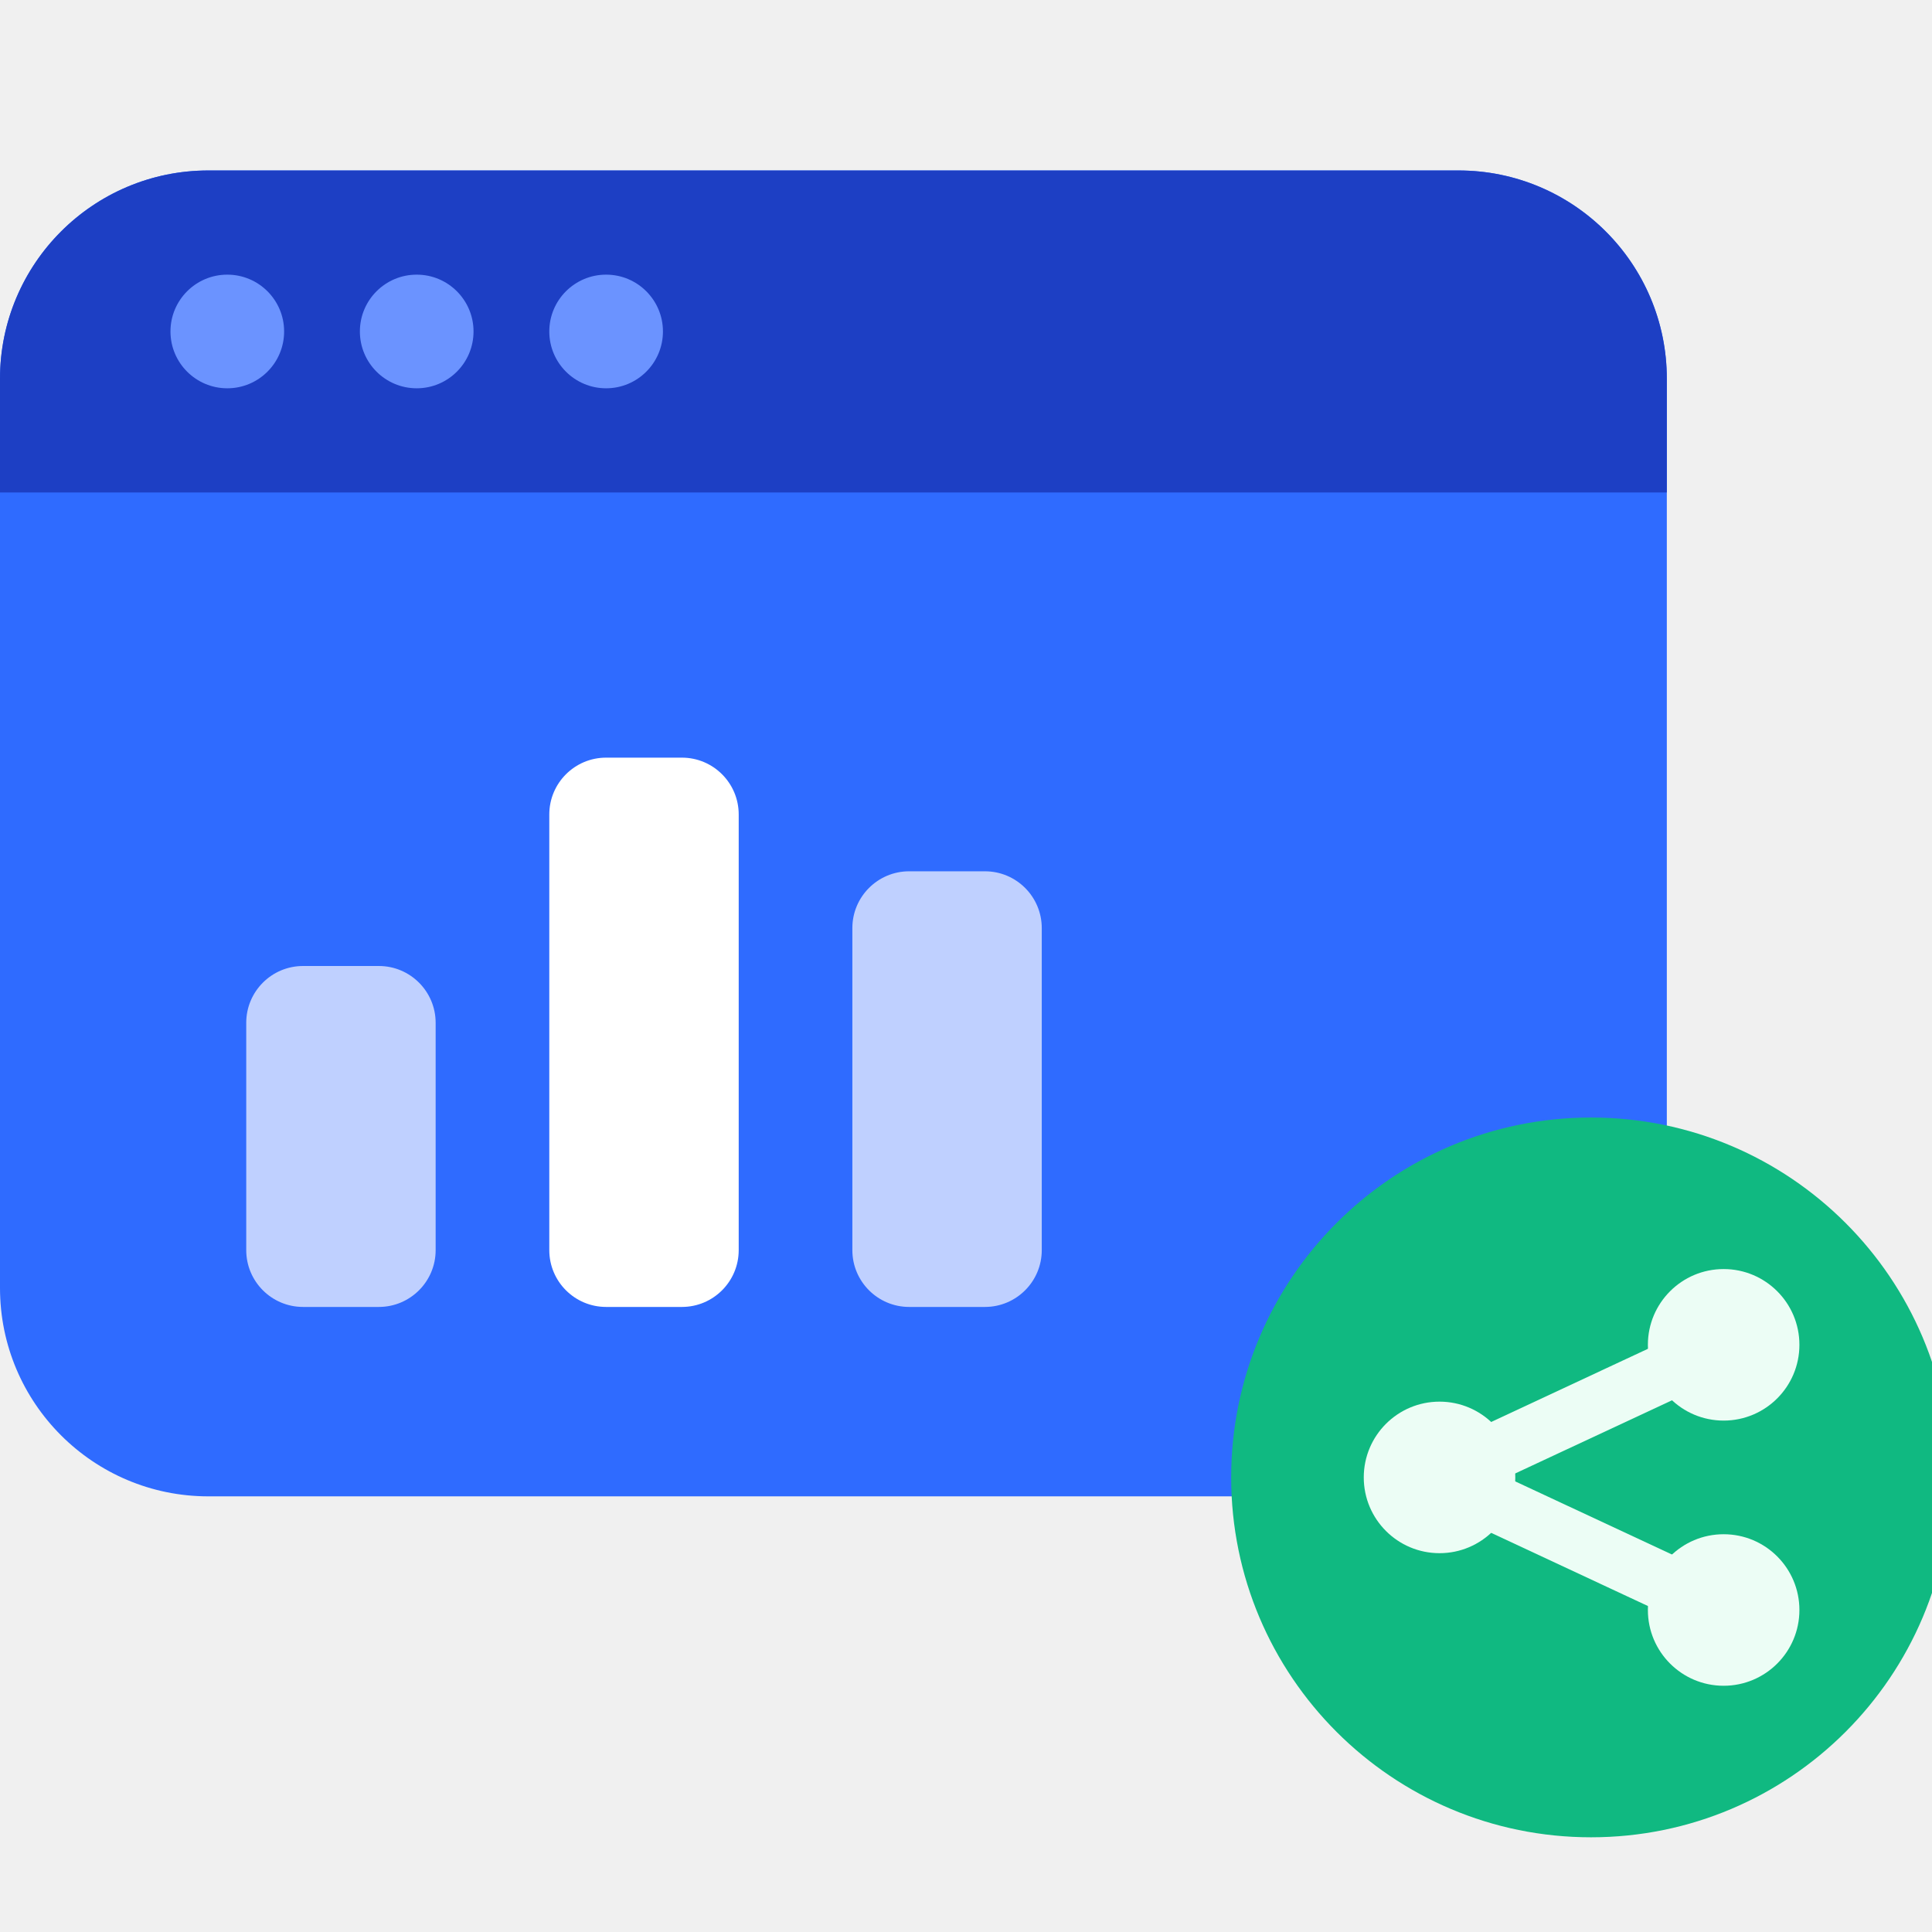
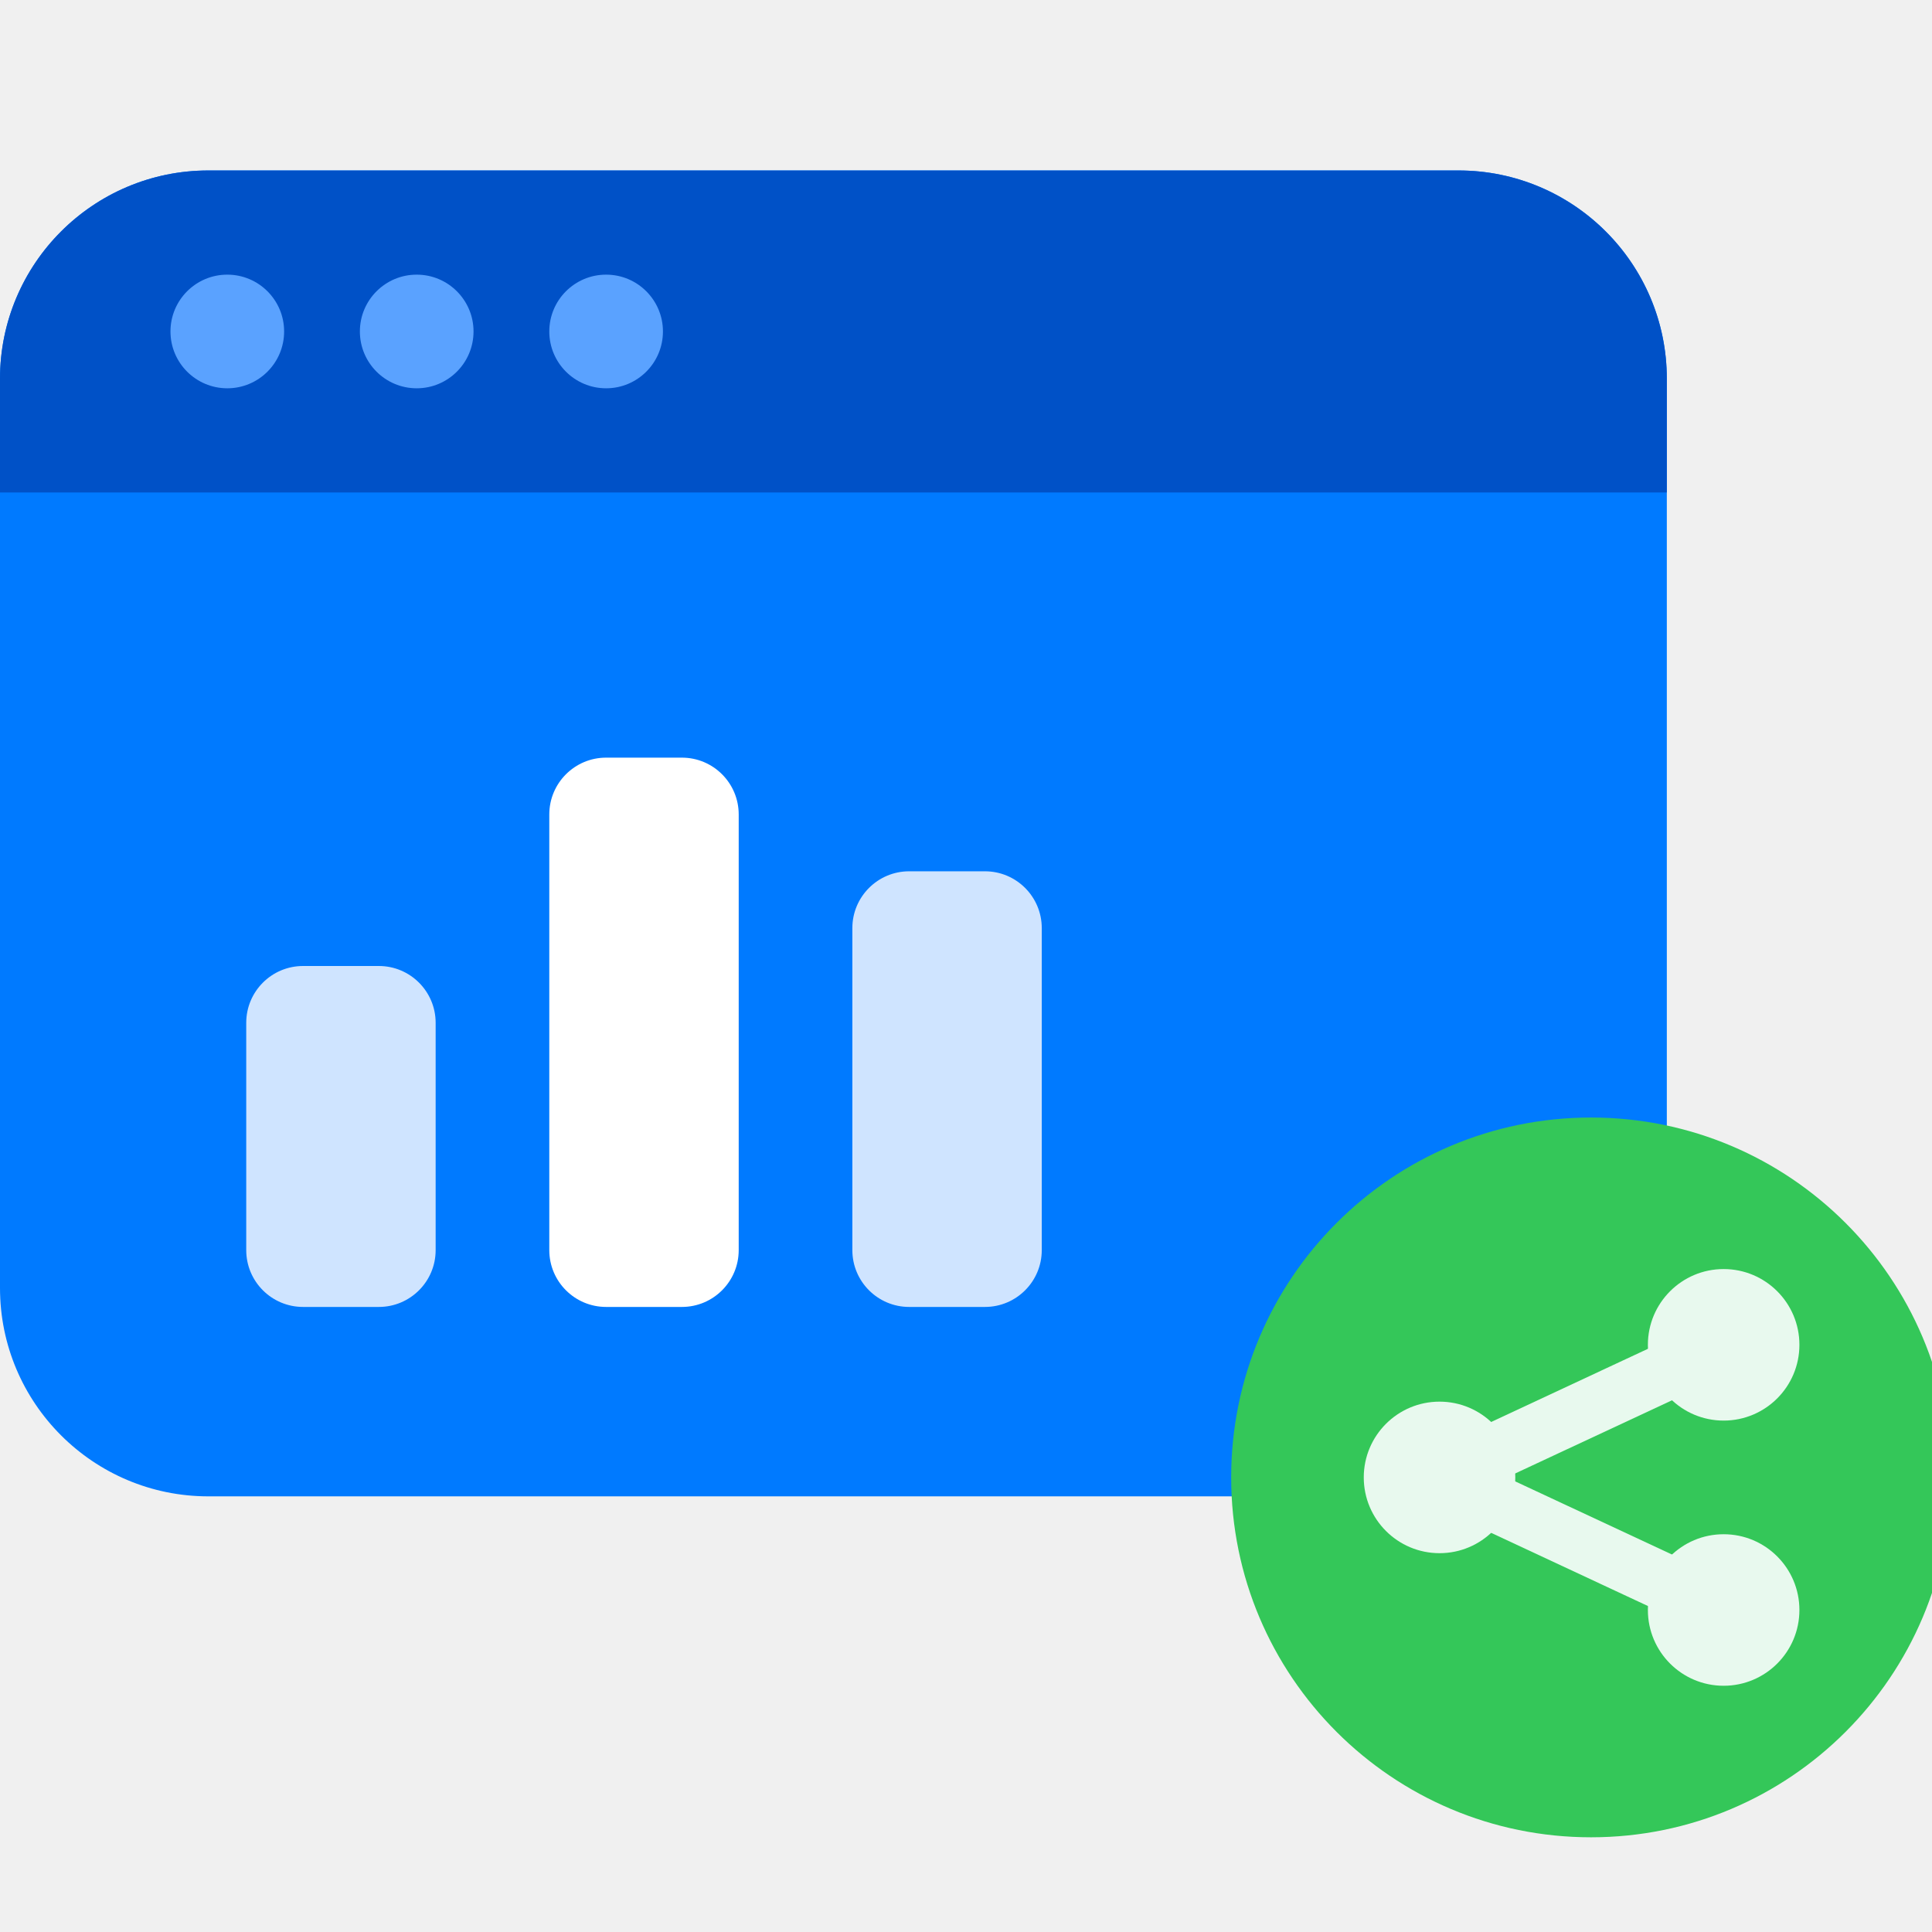
<svg xmlns="http://www.w3.org/2000/svg" viewBox="28 30 204 204" width="256" height="256" role="img" aria-label="Quantalog Public Dashboard">
  <defs>
    <clipPath id="qpd-window">
      <rect x="28" y="48" width="176" height="140" rx="22" />
    </clipPath>
  </defs>
-   <rect x="28" y="48" width="176" height="140" rx="22" fill="#2F6BFF" />
-   <rect x="28" y="48" width="176" height="34" fill="#1D3FC4" clip-path="url(#qpd-window)" />
-   <circle cx="52" cy="65" r="6" fill="#6B93FF" />
-   <circle cx="72" cy="65" r="6" fill="#6B93FF" />
-   <circle cx="92" cy="65" r="6" fill="#6B93FF" />
-   <rect x="54" y="132" width="20" height="36" rx="6" fill="#BFD0FF" />
+   <rect x="28" y="48" width="176" height="140" rx="22" fill="#007AFF" />
+   <rect x="28" y="48" width="176" height="34" fill="#0051C7" clip-path="url(#qpd-window)" />
+   <circle cx="52" cy="65" r="6" fill="#5AA2FF" />
+   <circle cx="72" cy="65" r="6" fill="#5AA2FF" />
+   <circle cx="92" cy="65" r="6" fill="#5AA2FF" />
+   <rect x="54" y="132" width="20" height="36" rx="6" fill="#CFE4FF" />
  <rect x="86" y="110" width="20" height="58" rx="6" fill="#FFFFFF" />
-   <rect x="118" y="122" width="20" height="46" rx="6" fill="#BFD0FF" />
-   <circle cx="196" cy="186" r="38" fill="#10B981" />
-   <circle cx="180" cy="186" r="8" fill="#ECFDF5" />
-   <circle cx="210" cy="172" r="8" fill="#ECFDF5" />
-   <circle cx="210" cy="200" r="8" fill="#ECFDF5" />
-   <path d="M180 186L210 172M180 186L210 200" stroke="#ECFDF5" stroke-width="6" stroke-linecap="round" />
+   <rect x="118" y="122" width="20" height="46" rx="6" fill="#CFE4FF" />
+   <circle cx="196" cy="186" r="38" fill="#34C759" />
+   <circle cx="180" cy="186" r="8" fill="#E8F9EE" />
+   <circle cx="210" cy="172" r="8" fill="#E8F9EE" />
+   <circle cx="210" cy="200" r="8" fill="#E8F9EE" />
+   <path d="M180 186L210 172M180 186L210 200" stroke="#E8F9EE" stroke-width="6" stroke-linecap="round" />
</svg>
